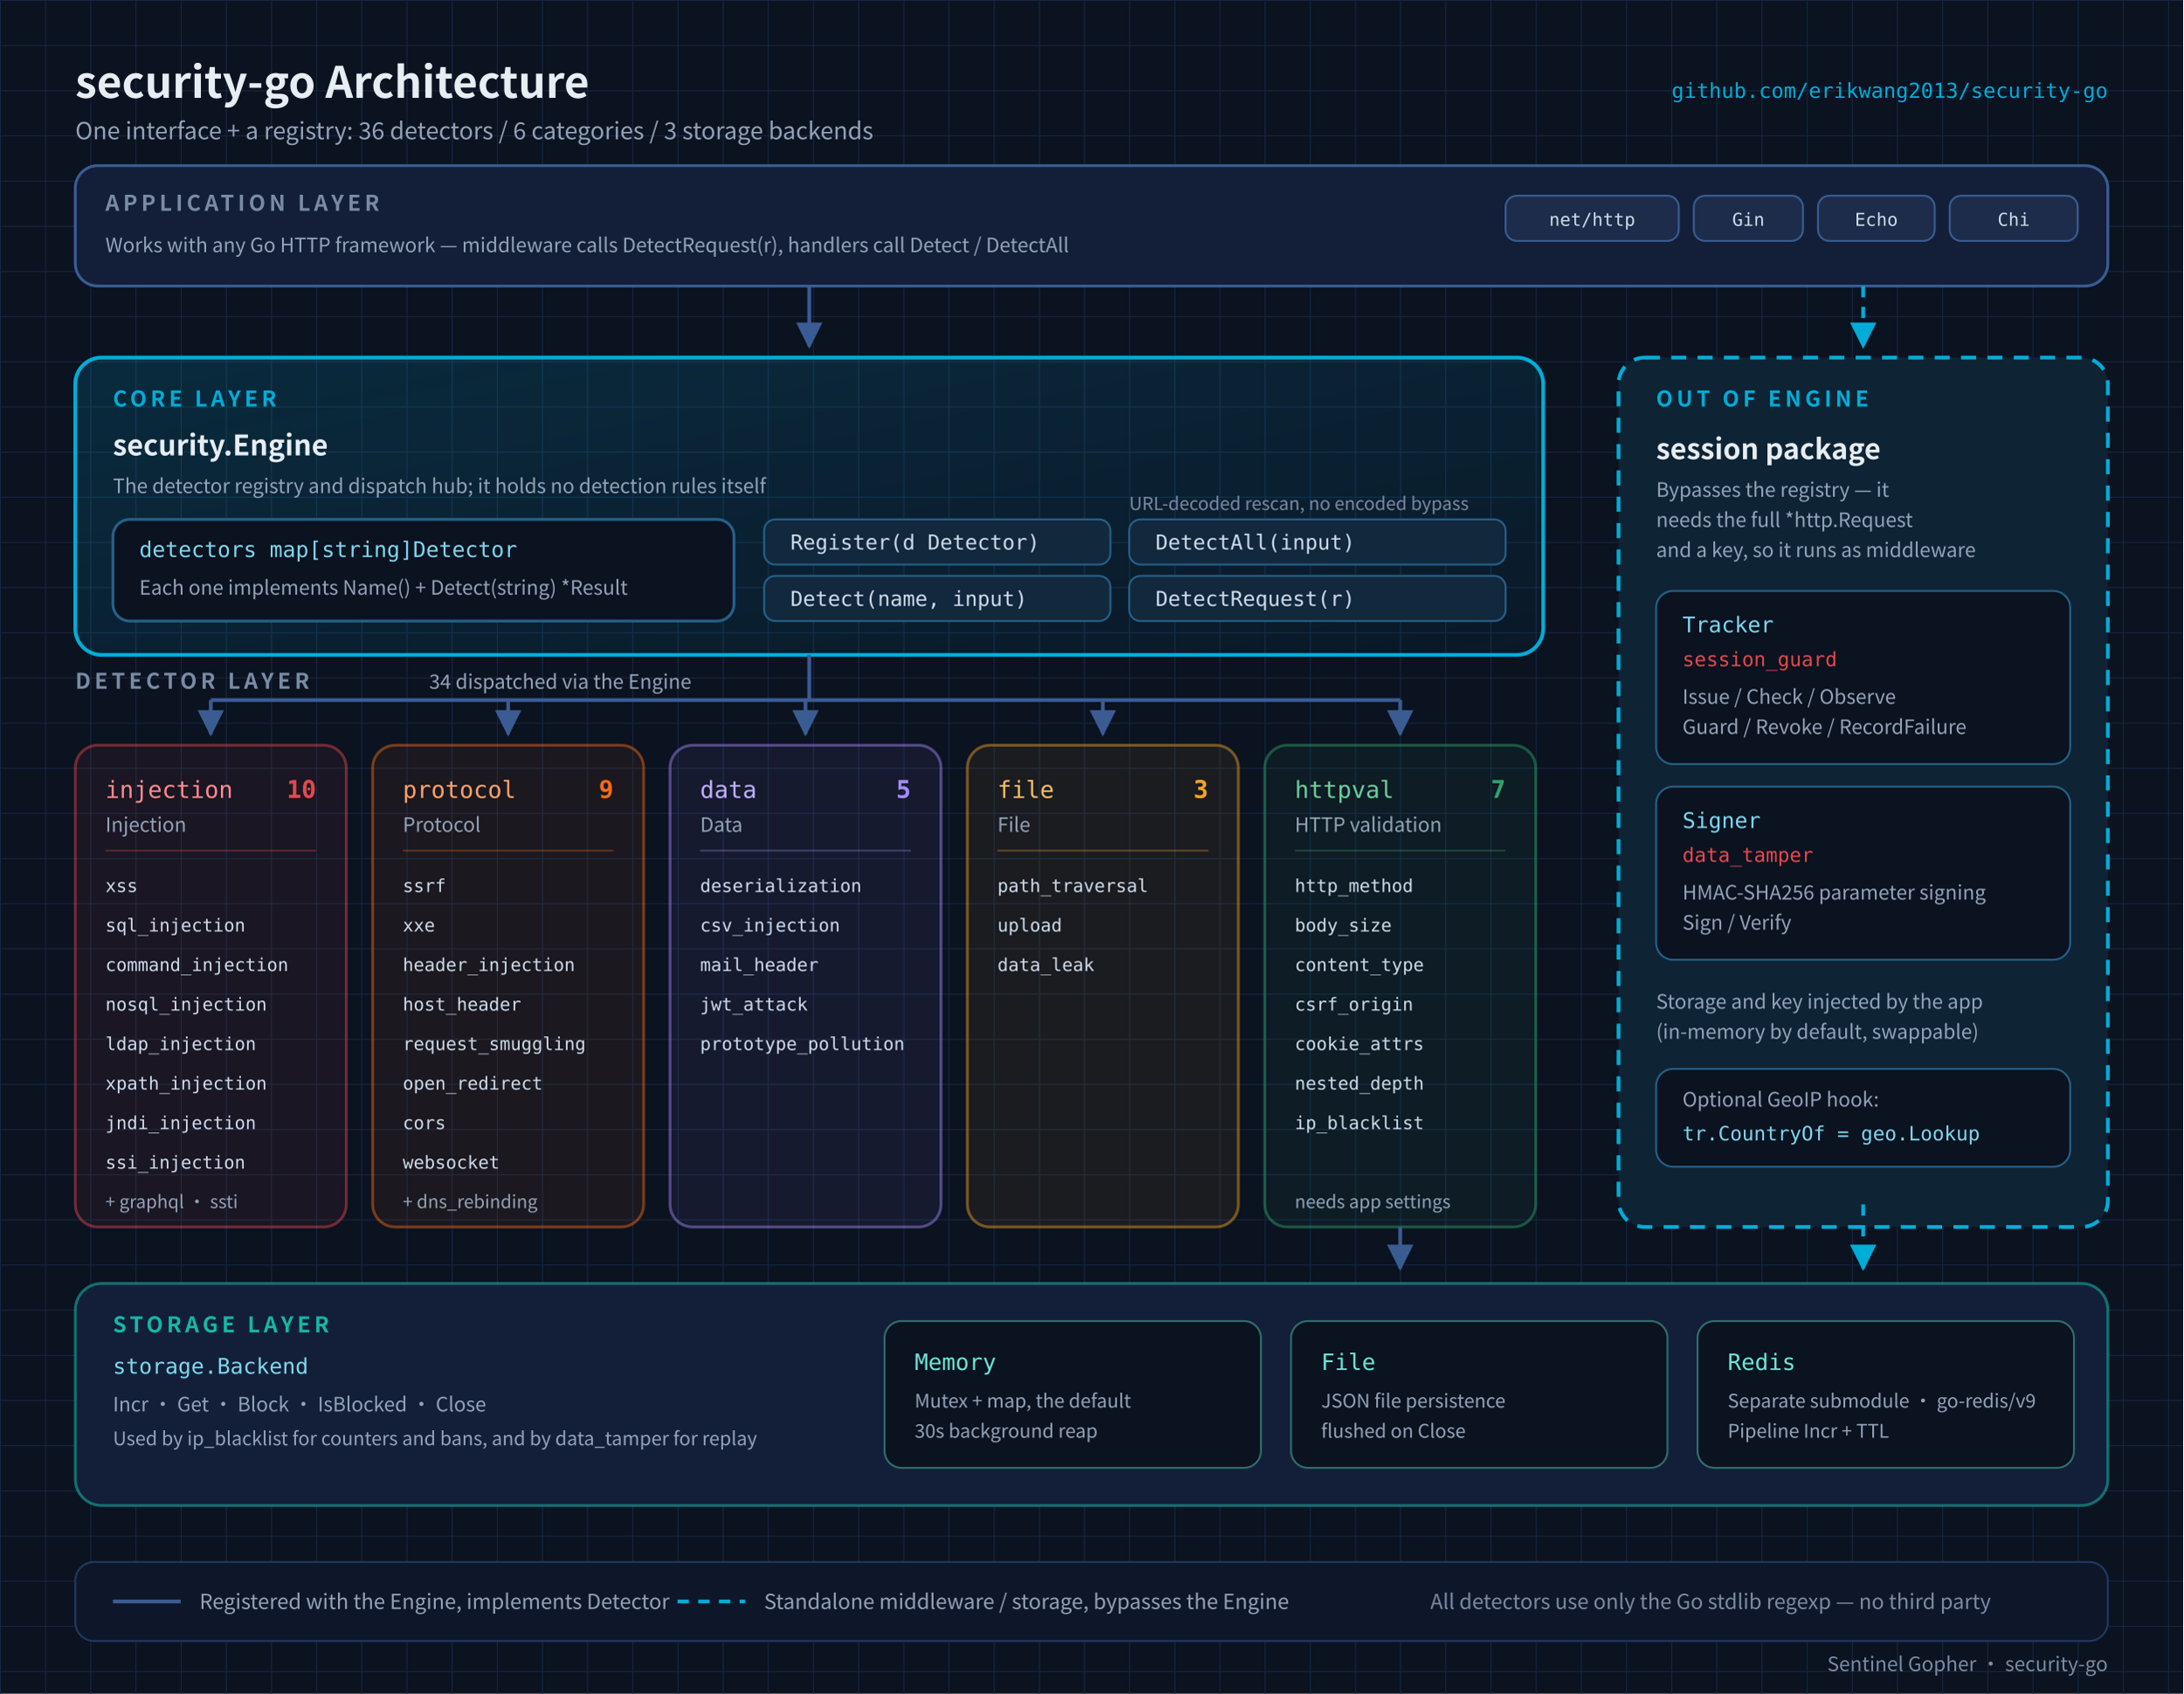
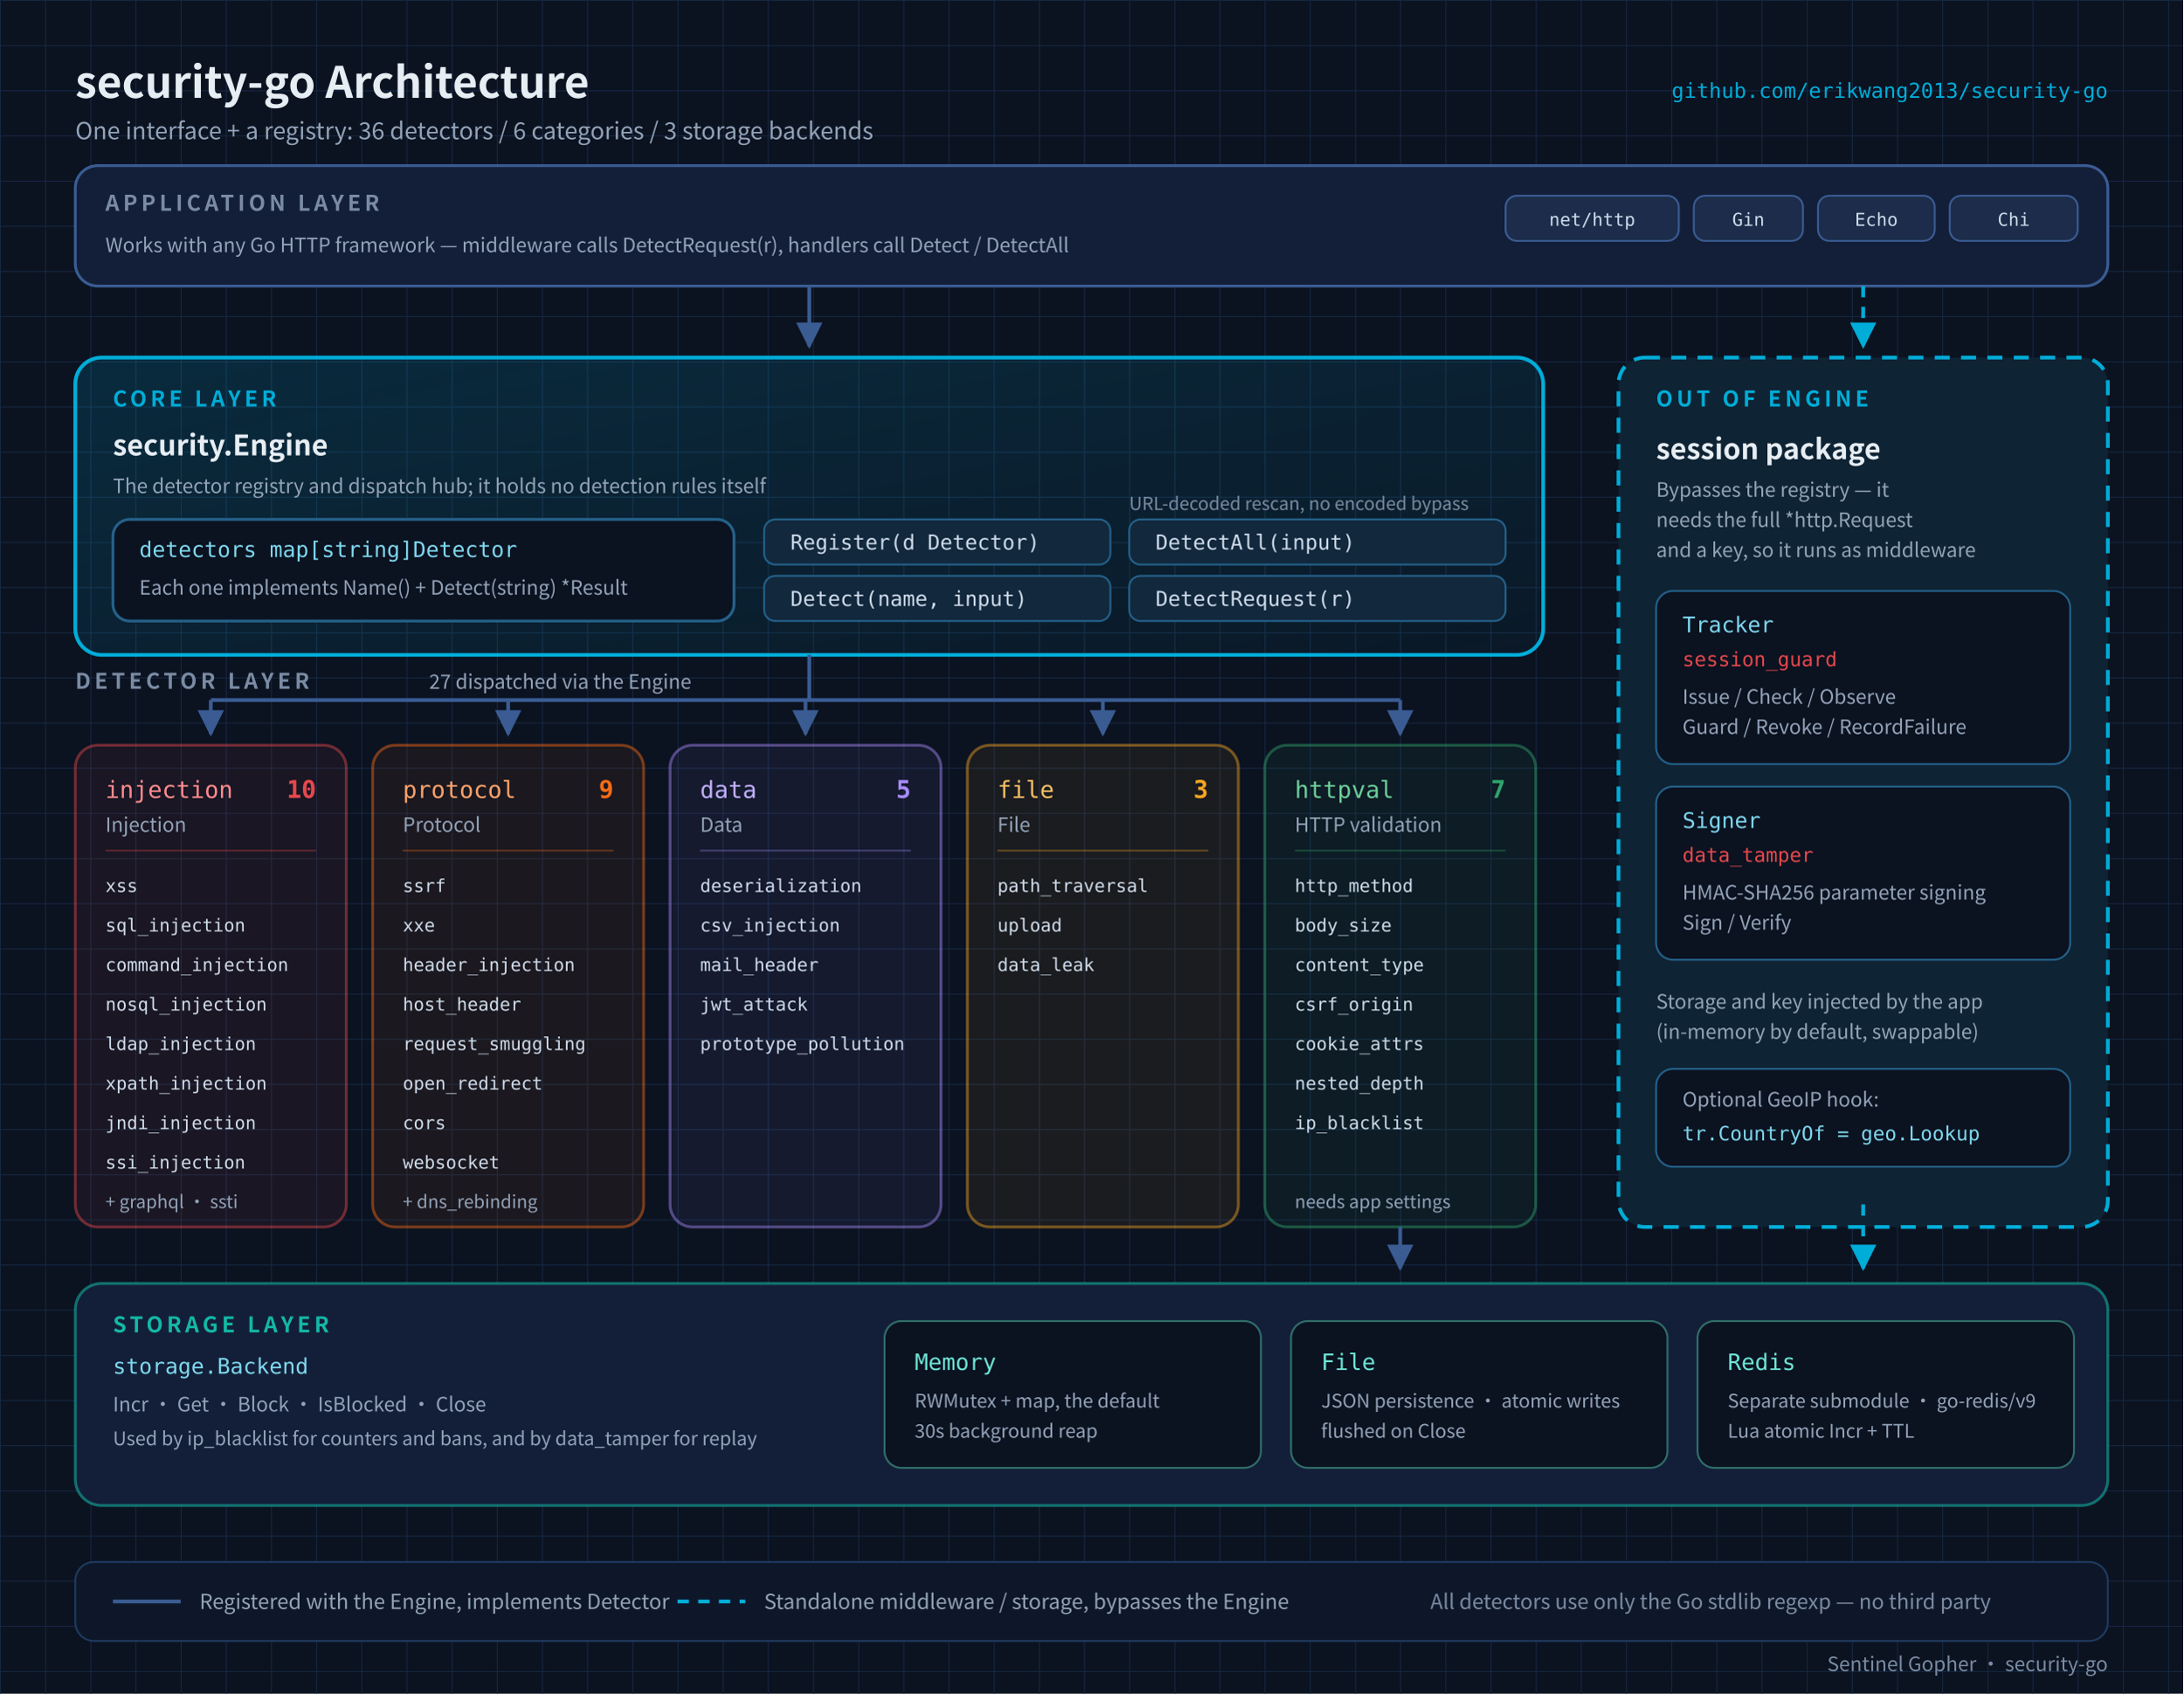
<svg xmlns="http://www.w3.org/2000/svg" viewBox="0 0 1160 900" width="1160" height="900" role="img" aria-label="security-go Architecture">
  <defs>
    <pattern id="a-grid" width="24" height="24" patternUnits="userSpaceOnUse">
      <path d="M24 0H0V24" fill="none" stroke="#152740" stroke-width="1" />
    </pattern>
    <linearGradient id="a-engine" x1="0" y1="0" x2="1" y2="1">
      <stop offset="0" stop-color="#00add8" stop-opacity="0.16" />
      <stop offset="1" stop-color="#00add8" stop-opacity="0.04" />
    </linearGradient>
    <marker id="a-arrow" viewBox="0 0 10 10" refX="9" refY="5" markerWidth="7" markerHeight="7" orient="auto-start-reverse">
      <path d="M0 0L10 5L0 10z" fill="#3a5c93" />
    </marker>
    <marker id="a-arrow-c" viewBox="0 0 10 10" refX="9" refY="5" markerWidth="7" markerHeight="7" orient="auto-start-reverse">
      <path d="M0 0L10 5L0 10z" fill="#00add8" />
    </marker>
    <style>
      .t  { font-family: system-ui, -apple-system, 'PingFang SC', 'Microsoft YaHei', 'Noto Sans CJK SC', sans-serif; }
      .m  { font-family: ui-monospace, SFMono-Regular, Menlo, monospace; }
      .ttl{ font-size: 23px; font-weight: 700; fill: #e6edf3; }
      .sub{ font-size: 12.5px; fill: #93a3b8; }
      .lay{ font-size: 11.5px; font-weight: 700; letter-spacing: 2px; fill: #7a8ba3; }
      .bt { font-size: 15px; font-weight: 700; fill: #e6edf3; }
      .bd { font-size: 10.5px; fill: #93a3b8; }
      .ch { font-size: 9.5px; fill: #cfdceb; }
      .lg { font-size: 11px; fill: #93a3b8; }
    </style>
  </defs>
  <rect width="1160" height="900" fill="#0b1220" />
  <rect width="1160" height="900" fill="url(#a-grid)" />
  <text class="t ttl" x="40" y="52">security-go Architecture</text>
  <text class="t sub" x="40" y="74">One interface + a registry: 36 detectors / 6 categories / 3 storage backends</text>
  <text class="m" x="1120" y="52" text-anchor="end" font-size="11" fill="#00add8">github.com/erikwang2013/security-go</text>
  <rect x="40" y="88" width="1080" height="64" rx="12" fill="#131f38" stroke="#3a5c93" stroke-width="1.5" />
  <text class="t lay" x="56" y="112">APPLICATION LAYER</text>
  <text class="t bd" x="56" y="134">Works with any Go HTTP framework — middleware calls DetectRequest(r), handlers call Detect / DetectAll</text>
  <g>
    <rect x="800" y="104" width="92" height="24" rx="6" fill="#1c2c4a" stroke="#3a5c93" />
    <text class="m ch" x="846" y="120" text-anchor="middle">net/http</text>
    <rect x="900" y="104" width="58" height="24" rx="6" fill="#1c2c4a" stroke="#3a5c93" />
    <text class="m ch" x="929" y="120" text-anchor="middle">Gin</text>
    <rect x="966" y="104" width="62" height="24" rx="6" fill="#1c2c4a" stroke="#3a5c93" />
    <text class="m ch" x="997" y="120" text-anchor="middle">Echo</text>
    <rect x="1036" y="104" width="68" height="24" rx="6" fill="#1c2c4a" stroke="#3a5c93" />
    <text class="m ch" x="1070" y="120" text-anchor="middle">Chi</text>
  </g>
  <line x1="430" y1="152" x2="430" y2="184" stroke="#3a5c93" stroke-width="2" marker-end="url(#a-arrow)" />
  <line x1="990" y1="152" x2="990" y2="184" stroke="#00add8" stroke-width="2" stroke-dasharray="6 5" marker-end="url(#a-arrow-c)" />
  <rect x="40" y="190" width="780" height="158" rx="14" fill="url(#a-engine)" stroke="#00add8" stroke-width="2" />
  <text class="t lay" x="60" y="216" style="fill:#00add8;">CORE LAYER</text>
  <text class="t bt" x="60" y="242">security.Engine</text>
  <text class="t bd" x="60" y="262">The detector registry and dispatch hub; it holds no detection rules itself</text>
  <rect x="60" y="276" width="330" height="54" rx="9" fill="#0b1220" stroke="#24618a" stroke-width="1.5" />
  <text class="m" x="74" y="296" font-size="11.5" fill="#7fd8ee">detectors map[string]Detector</text>
  <text class="t" x="74" y="316" font-size="10.5" fill="#93a3b8">Each one implements Name() + Detect(string) *Result</text>
  <g class="m" font-size="11">
    <rect x="406" y="276" width="184" height="24" rx="6" fill="#12283d" stroke="#24618a" />
    <text x="420" y="292" fill="#cfdceb">Register(d Detector)</text>
    <rect x="406" y="306" width="184" height="24" rx="6" fill="#12283d" stroke="#24618a" />
    <text x="420" y="322" fill="#cfdceb">Detect(name, input)</text>
    <rect x="600" y="276" width="200" height="24" rx="6" fill="#12283d" stroke="#24618a" />
    <text x="614" y="292" fill="#cfdceb">DetectAll(input)</text>
    <rect x="600" y="306" width="200" height="24" rx="6" fill="#12283d" stroke="#24618a" />
    <text x="614" y="322" fill="#cfdceb">DetectRequest(r)</text>
  </g>
  <text class="t" x="600" y="271" font-size="9.5" fill="#7a8ba3">URL-decoded rescan, no encoded bypass</text>
  <rect x="860" y="190" width="260" height="462" rx="14" fill="#0e2333" stroke="#00add8" stroke-width="2" stroke-dasharray="8 6" />
  <text class="t lay" x="880" y="216" style="fill:#00add8;">OUT OF ENGINE</text>
  <text class="t bt" x="880" y="244">session package</text>
  <text class="t bd" x="880" y="264">Bypasses the registry — it</text>
  <text class="t bd" x="880" y="280">needs the full *http.Request</text>
  <text class="t bd" x="880" y="296">and a key, so it runs as middleware</text>
  <rect x="880" y="314" width="220" height="92" rx="9" fill="#0b1220" stroke="#24618a" />
  <text class="m" x="894" y="336" font-size="11.5" fill="#7fd8ee">Tracker</text>
  <text class="m" x="894" y="354" font-size="10.5" fill="#e5484d">session_guard</text>
  <text class="t bd" x="894" y="374">Issue / Check / Observe</text>
  <text class="t bd" x="894" y="390">Guard / Revoke / RecordFailure</text>
  <rect x="880" y="418" width="220" height="92" rx="9" fill="#0b1220" stroke="#24618a" />
  <text class="m" x="894" y="440" font-size="11.5" fill="#7fd8ee">Signer</text>
  <text class="m" x="894" y="458" font-size="10.5" fill="#e5484d">data_tamper</text>
  <text class="t bd" x="894" y="478">HMAC-SHA256 parameter signing</text>
  <text class="t bd" x="894" y="494">Sign / Verify</text>
  <text class="t bd" x="880" y="536">Storage and key injected by the app</text>
  <text class="t bd" x="880" y="552">(in-memory by default, swappable)</text>
  <rect x="880" y="568" width="220" height="52" rx="9" fill="#0b1220" stroke="#24618a" />
  <text class="t bd" x="894" y="588">Optional GeoIP hook:</text>
  <text class="m" x="894" y="606" font-size="10.5" fill="#7fd8ee">tr.CountryOf = geo.Lookup</text>
  <line x1="430" y1="348" x2="430" y2="372" stroke="#3a5c93" stroke-width="2" />
  <line x1="112" y1="372" x2="744" y2="372" stroke="#3a5c93" stroke-width="2" />
  <g stroke="#3a5c93" stroke-width="2" marker-end="url(#a-arrow)">
    <line x1="112" y1="372" x2="112" y2="390" />
    <line x1="270" y1="372" x2="270" y2="390" />
    <line x1="428" y1="372" x2="428" y2="390" />
    <line x1="586" y1="372" x2="586" y2="390" />
    <line x1="744" y1="372" x2="744" y2="390" />
  </g>
  <text class="t lay" x="40" y="366">DETECTOR LAYER</text>
-   <text class="t bd" x="228" y="366" style="font-size:10.5px;">34 dispatched via the Engine</text>
+   <text class="t bd" x="228" y="366" style="font-size:10.5px;">27 dispatched via the Engine</text>
  <rect x="40" y="396" width="144" height="256" rx="12" fill="#e5484d" fill-opacity="0.07" stroke="#e5484d" stroke-opacity="0.45" stroke-width="1.5" />
  <text class="m" x="56" y="424" font-size="12.5" fill="#ff8b8f">injection</text>
  <text class="t bd" x="56" y="442">Injection</text>
  <line x1="56" y1="452" x2="168" y2="452" stroke="#e5484d" stroke-opacity="0.3" />
  <text x="168" y="424" text-anchor="end" class="m" font-size="13" font-weight="700" fill="#e5484d">10</text>
  <g class="m ch">
    <text x="56" y="474">xss</text>
    <text x="56" y="495">sql_injection</text>
    <text x="56" y="516">command_injection</text>
    <text x="56" y="537">nosql_injection</text>
    <text x="56" y="558">ldap_injection</text>
    <text x="56" y="579">xpath_injection</text>
    <text x="56" y="600">jndi_injection</text>
    <text x="56" y="621">ssi_injection</text>
  </g>
  <text class="t bd" x="56" y="642" style="font-size:9.5px;">+ graphql · ssti</text>
  <rect x="198" y="396" width="144" height="256" rx="12" fill="#f76b15" fill-opacity="0.07" stroke="#f76b15" stroke-opacity="0.45" stroke-width="1.5" />
  <text class="m" x="214" y="424" font-size="12.5" fill="#fca36b">protocol</text>
  <text class="t bd" x="214" y="442">Protocol</text>
  <line x1="214" y1="452" x2="326" y2="452" stroke="#f76b15" stroke-opacity="0.3" />
  <text x="326" y="424" text-anchor="end" class="m" font-size="13" font-weight="700" fill="#f76b15">9</text>
  <g class="m ch">
    <text x="214" y="474">ssrf</text>
    <text x="214" y="495">xxe</text>
    <text x="214" y="516">header_injection</text>
    <text x="214" y="537">host_header</text>
    <text x="214" y="558">request_smuggling</text>
    <text x="214" y="579">open_redirect</text>
    <text x="214" y="600">cors</text>
    <text x="214" y="621">websocket</text>
  </g>
  <text class="t bd" x="214" y="642" style="font-size:9.5px;">+ dns_rebinding</text>
  <rect x="356" y="396" width="144" height="256" rx="12" fill="#a78bfa" fill-opacity="0.07" stroke="#a78bfa" stroke-opacity="0.45" stroke-width="1.5" />
  <text class="m" x="372" y="424" font-size="12.5" fill="#c4b0ff">data</text>
  <text class="t bd" x="372" y="442">Data</text>
  <line x1="372" y1="452" x2="484" y2="452" stroke="#a78bfa" stroke-opacity="0.3" />
  <text x="484" y="424" text-anchor="end" class="m" font-size="13" font-weight="700" fill="#a78bfa">5</text>
  <g class="m ch">
    <text x="372" y="474">deserialization</text>
    <text x="372" y="495">csv_injection</text>
    <text x="372" y="516">mail_header</text>
    <text x="372" y="537">jwt_attack</text>
    <text x="372" y="558">prototype_pollution</text>
  </g>
  <rect x="514" y="396" width="144" height="256" rx="12" fill="#f5a623" fill-opacity="0.07" stroke="#f5a623" stroke-opacity="0.45" stroke-width="1.5" />
  <text class="m" x="530" y="424" font-size="12.5" fill="#f7c063">file</text>
  <text class="t bd" x="530" y="442">File</text>
  <line x1="530" y1="452" x2="642" y2="452" stroke="#f5a623" stroke-opacity="0.3" />
  <text x="642" y="424" text-anchor="end" class="m" font-size="13" font-weight="700" fill="#f5a623">3</text>
  <g class="m ch">
    <text x="530" y="474">path_traversal</text>
    <text x="530" y="495">upload</text>
    <text x="530" y="516">data_leak</text>
  </g>
  <rect x="672" y="396" width="144" height="256" rx="12" fill="#30a46c" fill-opacity="0.07" stroke="#30a46c" stroke-opacity="0.45" stroke-width="1.5" />
  <text class="m" x="688" y="424" font-size="12.5" fill="#6ecf9a">httpval</text>
  <text class="t bd" x="688" y="442">HTTP validation</text>
  <line x1="688" y1="452" x2="800" y2="452" stroke="#30a46c" stroke-opacity="0.3" />
  <text x="800" y="424" text-anchor="end" class="m" font-size="13" font-weight="700" fill="#30a46c">7</text>
  <g class="m ch">
    <text x="688" y="474">http_method</text>
    <text x="688" y="495">body_size</text>
    <text x="688" y="516">content_type</text>
    <text x="688" y="537">csrf_origin</text>
    <text x="688" y="558">cookie_attrs</text>
    <text x="688" y="579">nested_depth</text>
    <text x="688" y="600">ip_blacklist</text>
  </g>
  <text class="t bd" x="688" y="642" style="font-size:9.5px;">needs app settings</text>
  <line x1="744" y1="652" x2="744" y2="674" stroke="#3a5c93" stroke-width="2" marker-end="url(#a-arrow)" />
  <line x1="990" y1="640" x2="990" y2="674" stroke="#00add8" stroke-width="2" stroke-dasharray="6 5" marker-end="url(#a-arrow-c)" />
  <rect x="40" y="682" width="1080" height="118" rx="14" fill="#131f38" stroke="#14b8a6" stroke-opacity="0.55" stroke-width="1.5" />
  <text class="t lay" x="60" y="708" style="fill:#14b8a6;">STORAGE LAYER</text>
  <text class="m" x="60" y="730" font-size="11.5" fill="#7fd8ee">storage.Backend</text>
  <text class="t bd" x="60" y="750">Incr · Get · Block · IsBlocked · Close</text>
  <text class="t bd" x="60" y="768" style="font-size:10px;">Used by ip_blacklist for counters and bans, and by data_tamper for replay</text>
  <g>
    <rect x="470" y="702" width="200" height="78" rx="9" fill="#0b1220" stroke="#2f6f6a" />
    <text class="m" x="486" y="728" font-size="12" fill="#6ee7d7">Memory</text>
-     <text class="t bd" x="486" y="748" style="font-size:10px;">Mutex + map, the default</text>
+     <text class="t bd" x="486" y="748" style="font-size:10px;">RWMutex + map, the default</text>
    <text class="t bd" x="486" y="764" style="font-size:10px;">30s background reap</text>
    <rect x="686" y="702" width="200" height="78" rx="9" fill="#0b1220" stroke="#2f6f6a" />
    <text class="m" x="702" y="728" font-size="12" fill="#6ee7d7">File</text>
-     <text class="t bd" x="702" y="748" style="font-size:10px;">JSON file persistence</text>
+     <text class="t bd" x="702" y="748" style="font-size:10px;">JSON persistence · atomic writes</text>
    <text class="t bd" x="702" y="764" style="font-size:10px;">flushed on Close</text>
    <rect x="902" y="702" width="200" height="78" rx="9" fill="#0b1220" stroke="#2f6f6a" />
    <text class="m" x="918" y="728" font-size="12" fill="#6ee7d7">Redis</text>
    <text class="t bd" x="918" y="748" style="font-size:10px;">Separate submodule · go-redis/v9</text>
-     <text class="t bd" x="918" y="764" style="font-size:10px;">Pipeline Incr + TTL</text>
+     <text class="t bd" x="918" y="764" style="font-size:10px;">Lua atomic Incr + TTL</text>
  </g>
  <rect x="40" y="830" width="1080" height="42" rx="10" fill="#0e1729" stroke="#1e3a5f" />
  <line x1="60" y1="851" x2="96" y2="851" stroke="#3a5c93" stroke-width="2" />
  <text class="t lg" x="106" y="855">Registered with the Engine, implements Detector</text>
  <line x1="360" y1="851" x2="396" y2="851" stroke="#00add8" stroke-width="2" stroke-dasharray="6 5" />
  <text class="t lg" x="406" y="855">Standalone middleware / storage, bypasses the Engine</text>
  <text class="t lg" x="760" y="855" style="fill:#7a8ba3;">All detectors use only the Go stdlib regexp — no third party</text>
  <text class="t" x="1120" y="888" text-anchor="end" font-size="10.5" fill="#7a8ba3">Sentinel Gopher · security-go</text>
</svg>
